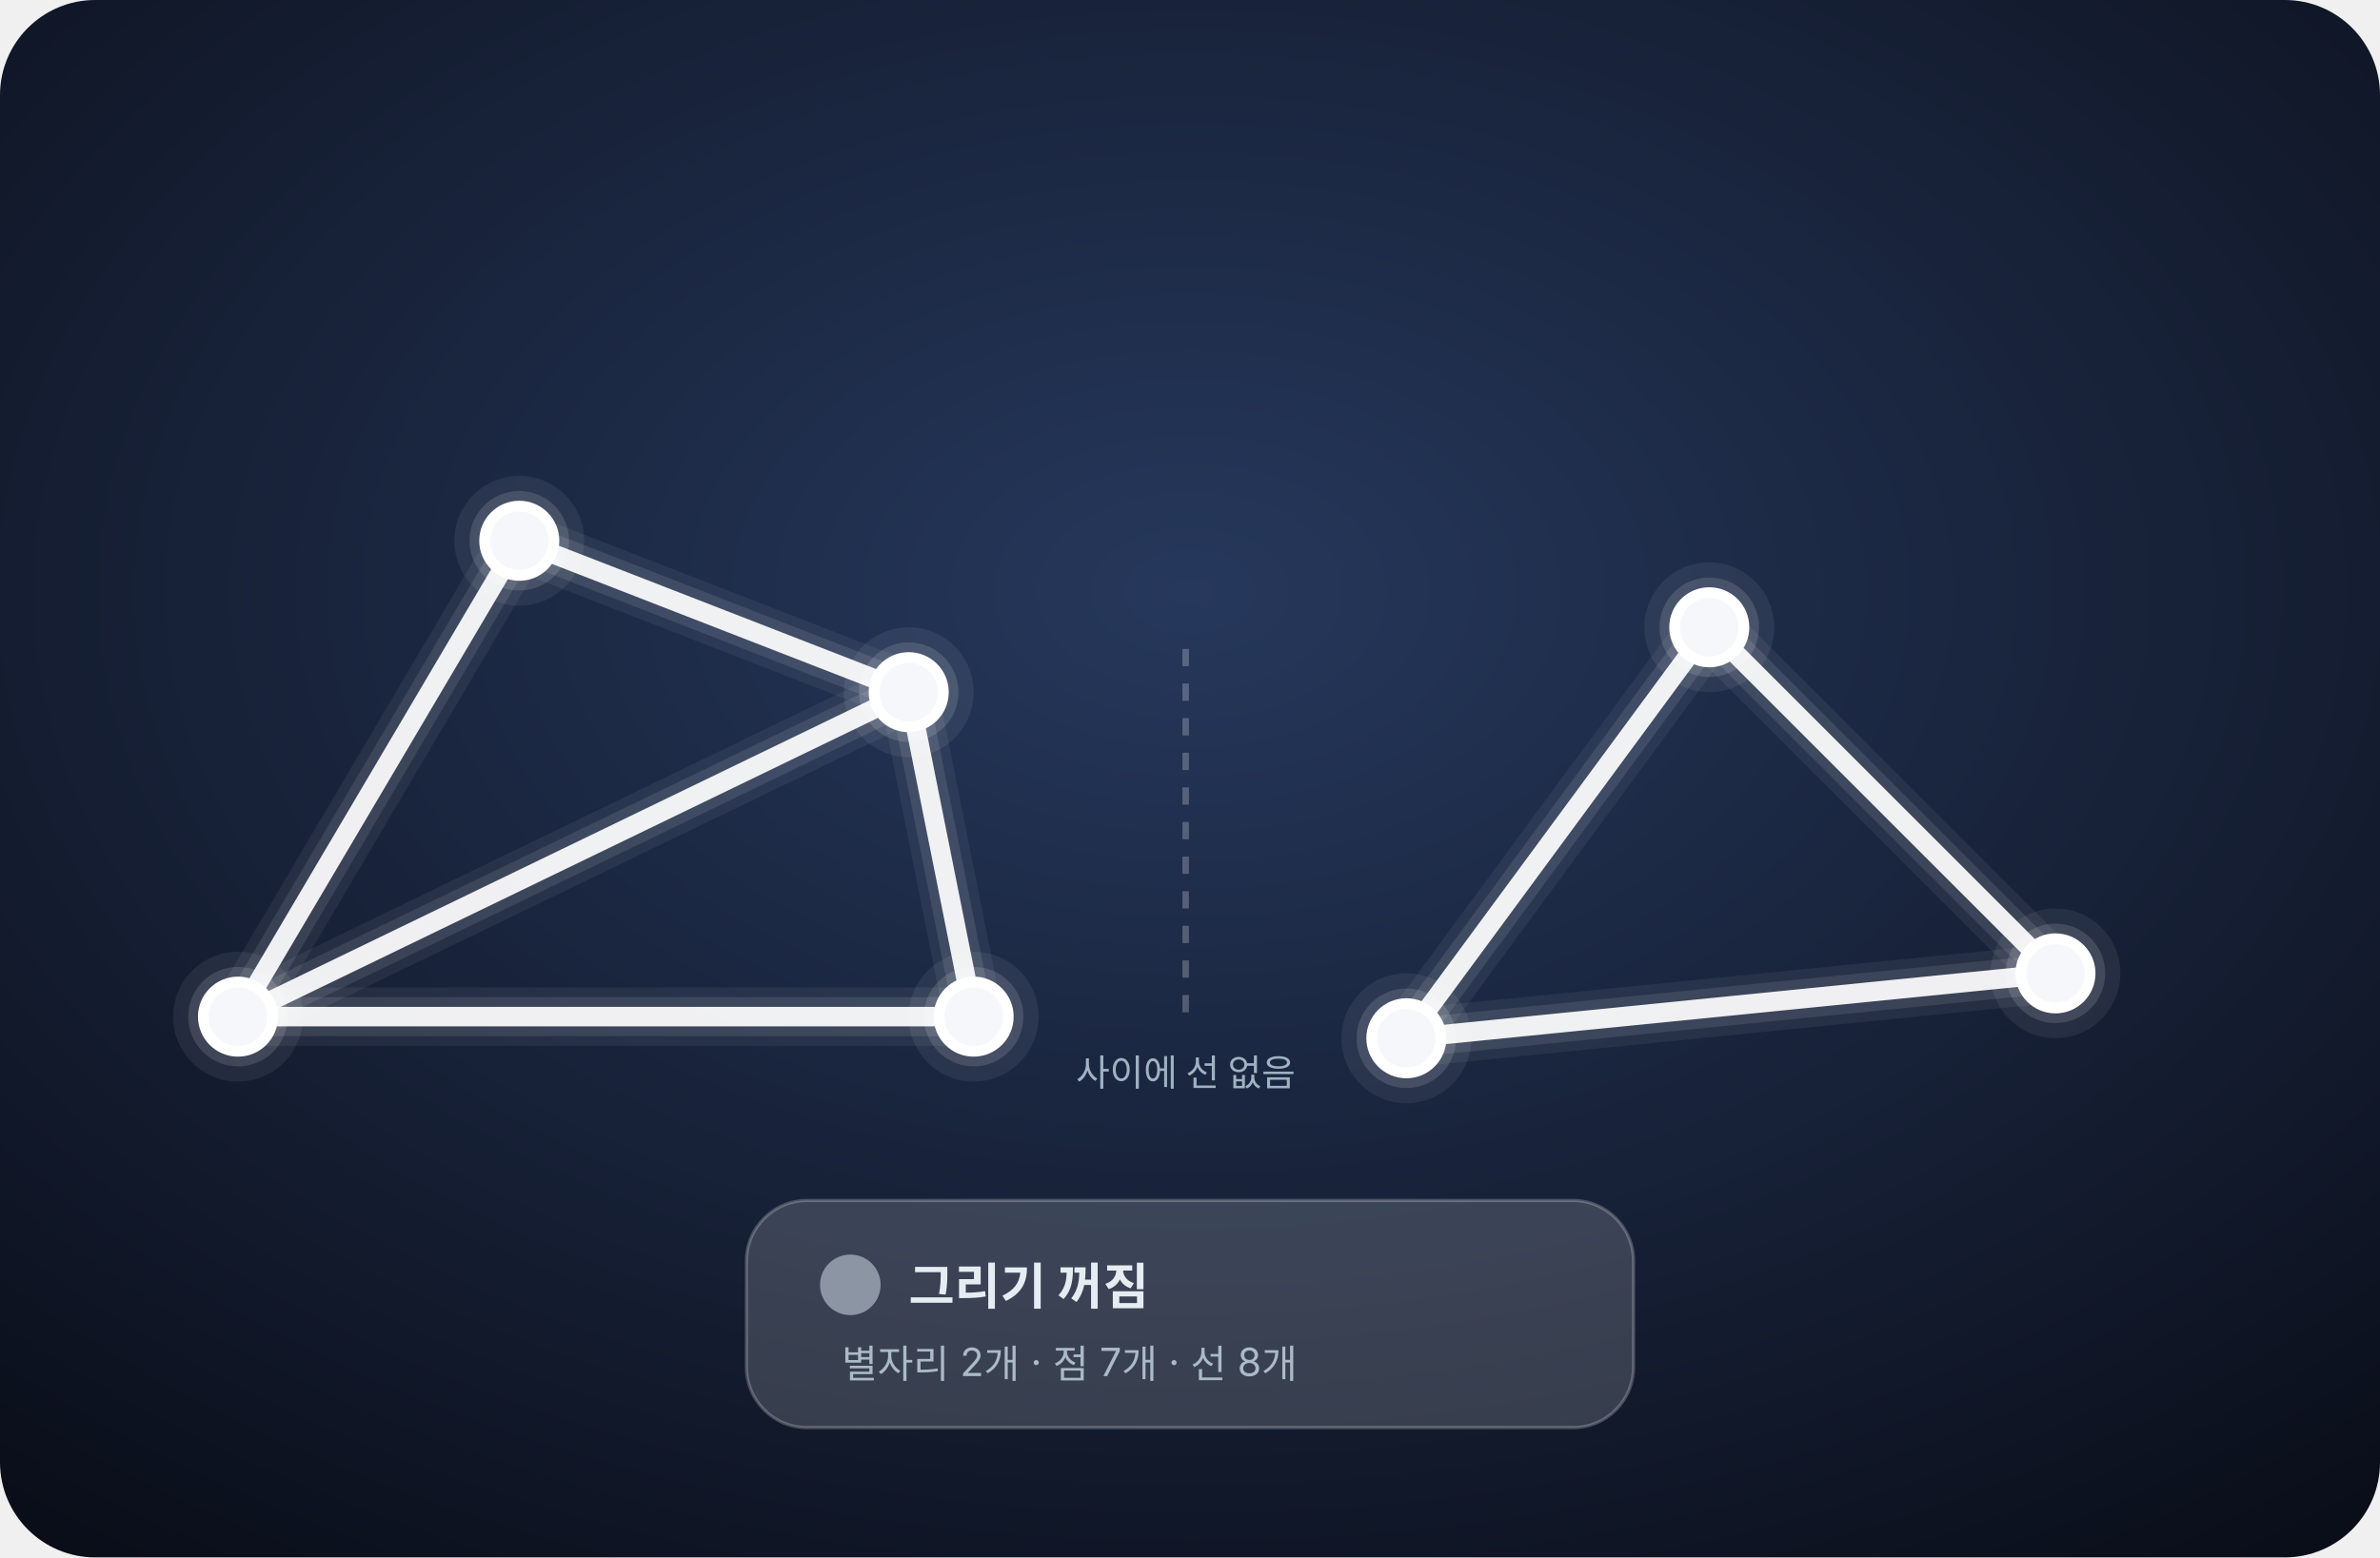
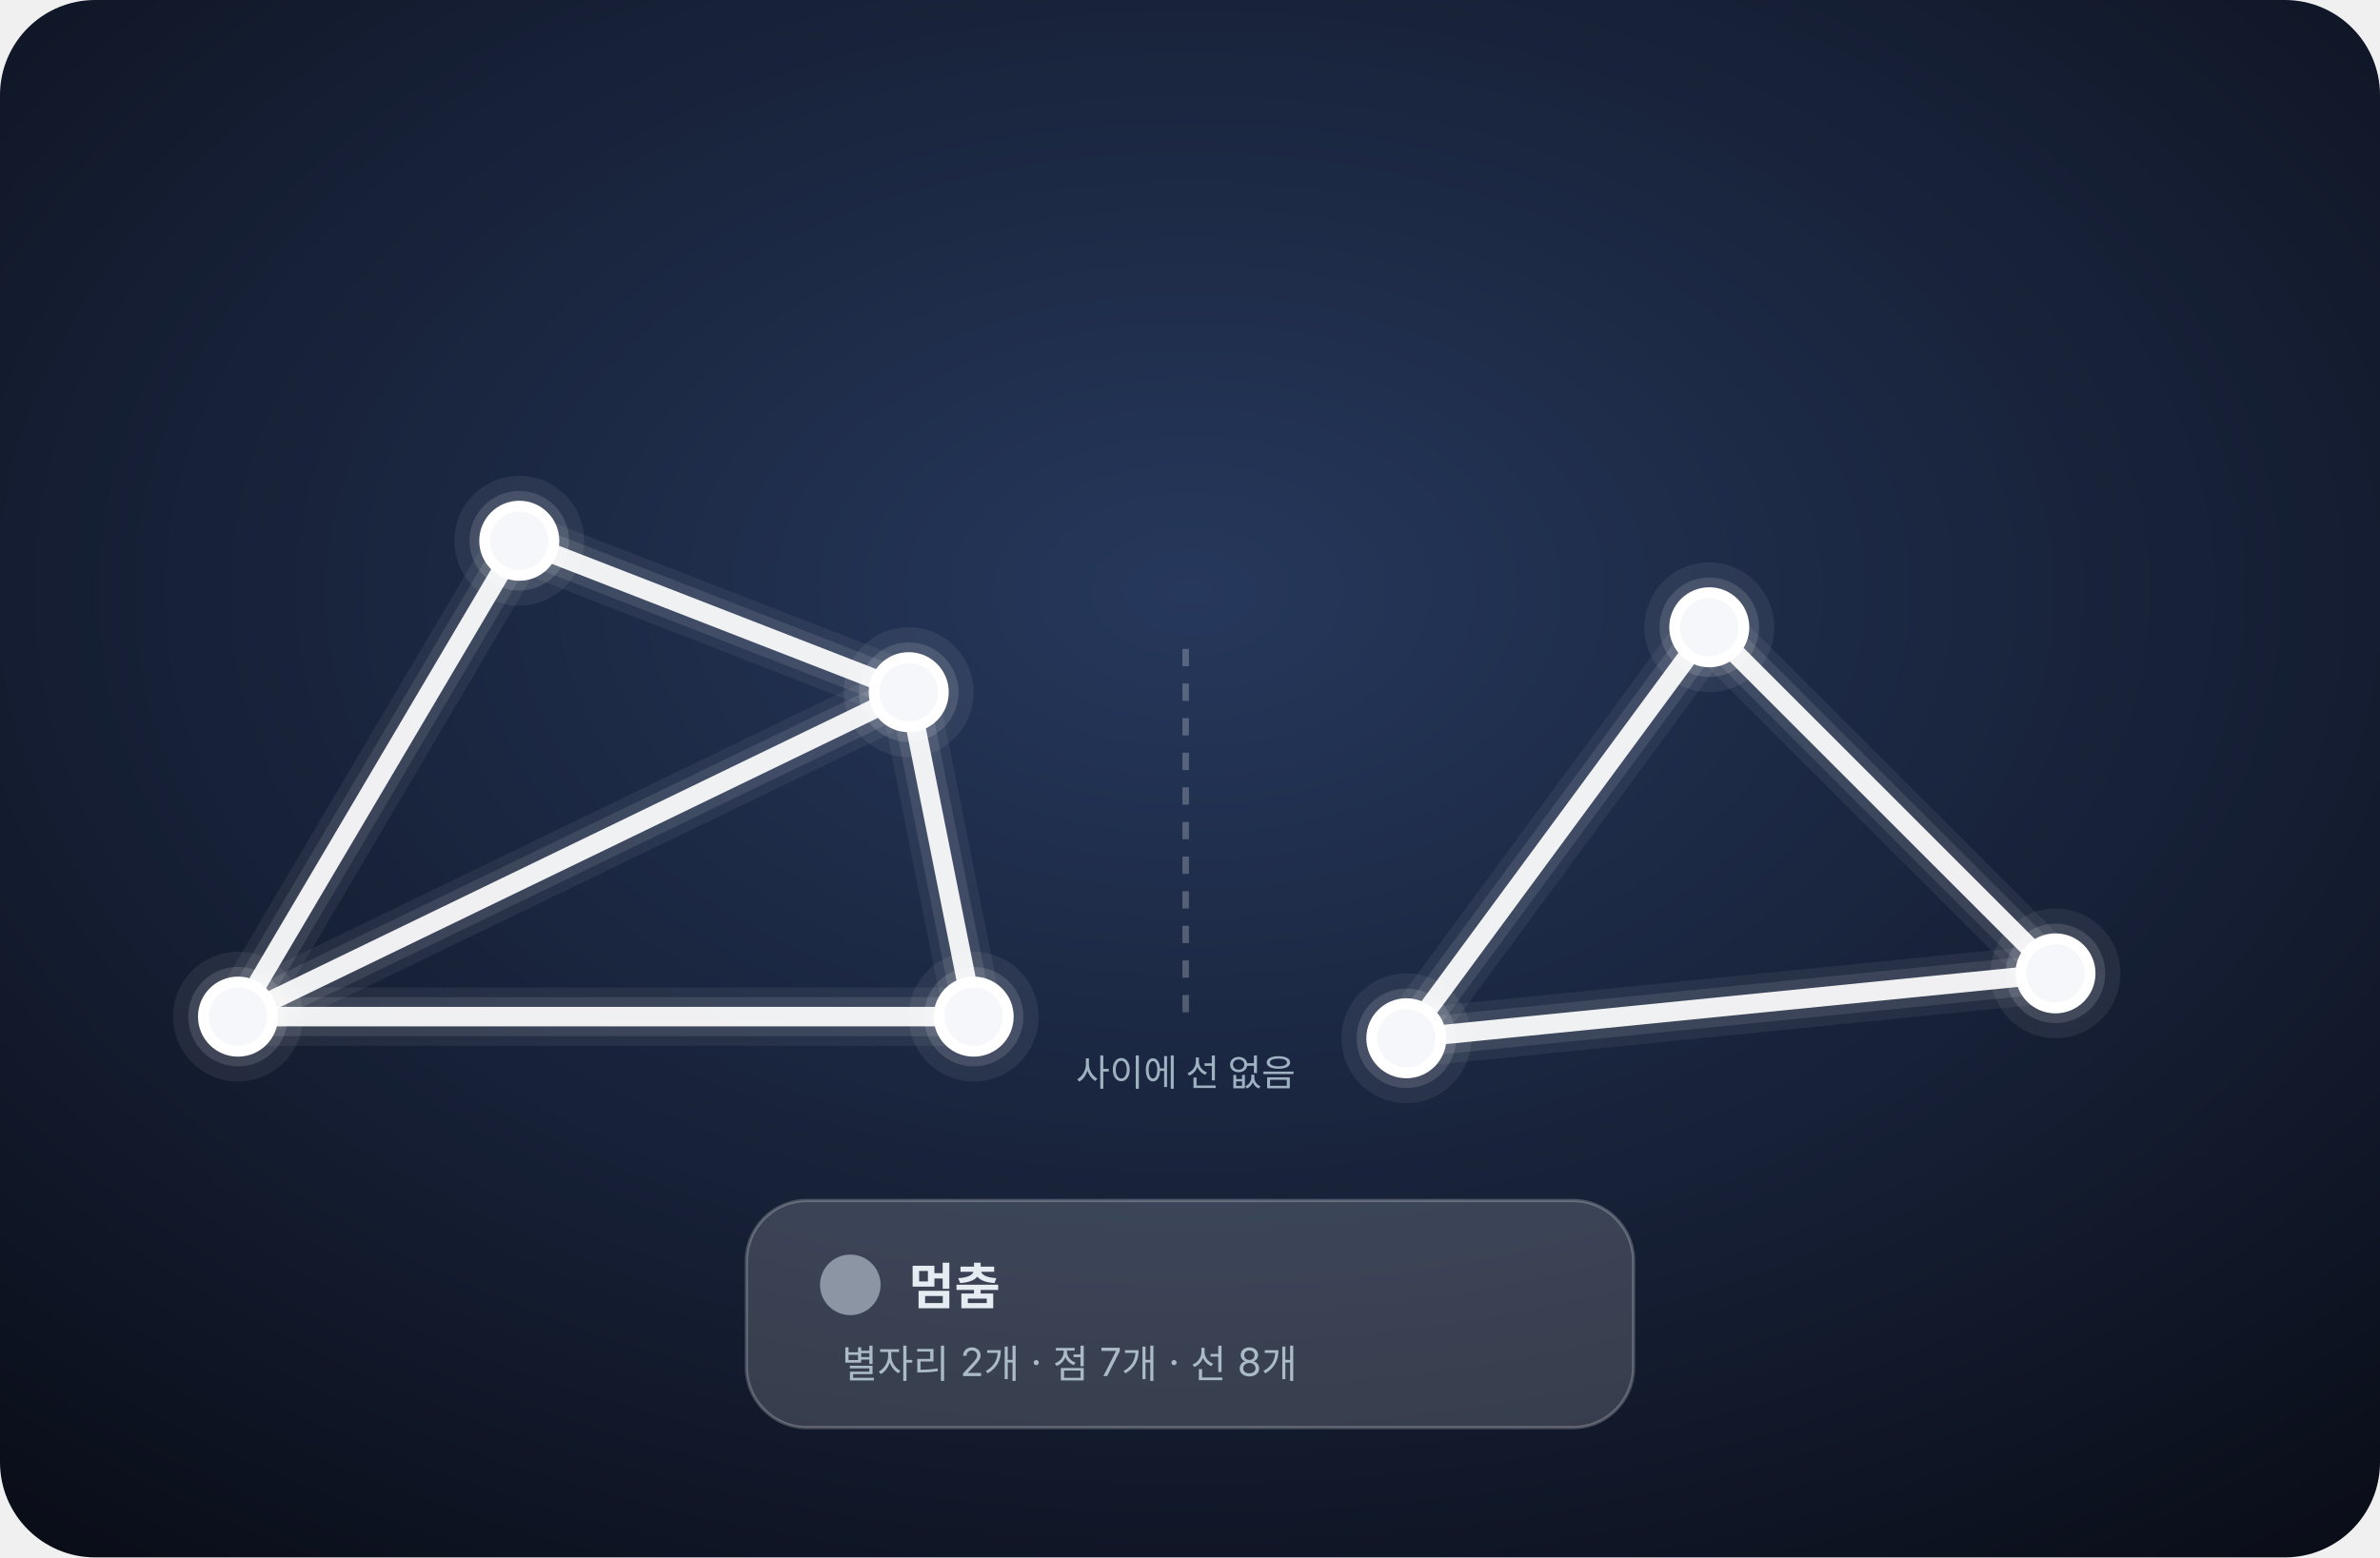
<svg xmlns="http://www.w3.org/2000/svg" width="1100" height="720" viewBox="0 0 1100 720" role="img" aria-labelledby="t d">
  <defs>
    <linearGradient id="bg" x1="0" y1="0" x2="1" y2="1">
      <stop stop-color="#263654" />
      <stop offset="1" stop-color="#0e111c" />
    </linearGradient>
    <radialGradient id="bgr" cx="50%" cy="38%" r="80%">
      <stop stop-color="#26385c" />
      <stop offset="1" stop-color="#090c16" />
    </radialGradient>
    <linearGradient id="glass" x1="0" y1="0" x2="1" y2="1">
      <stop stop-color="#ffffff" stop-opacity=".22" />
      <stop offset="1" stop-color="#8adfff" stop-opacity=".07" />
    </linearGradient>
    <marker id="head" viewBox="0 0 12 12" refX="9" refY="6" markerWidth="7" markerHeight="7" orient="auto-start-reverse">
      <path d="M1 1 L11 6 L1 11 z" fill="#42c8ff" />
    </marker>
    <marker id="headw" viewBox="0 0 12 12" refX="9" refY="6" markerWidth="7" markerHeight="7" orient="auto-start-reverse">
      <path d="M1 1 L11 6 L1 11 z" fill="#8faabd" />
    </marker>
  </defs>
  <rect x="0" y="0" width="1100" height="720" rx="44" fill="url(#bgr)" />
  <line x1="110.0" y1="470.0" x2="240.0" y2="250.0" stroke="#ffffff" stroke-width="27" stroke-linecap="round" opacity="0.06" />
  <line x1="110.0" y1="470.0" x2="240.0" y2="250.0" stroke="#ffffff" stroke-width="18" stroke-linecap="round" opacity="0.10" />
  <line x1="110.0" y1="470.0" x2="240.0" y2="250.0" stroke="#ffffff" stroke-width="9" stroke-linecap="round" opacity="0.92" />
  <line x1="240.0" y1="250.0" x2="420.0" y2="320.0" stroke="#ffffff" stroke-width="27" stroke-linecap="round" opacity="0.06" />
  <line x1="240.0" y1="250.0" x2="420.0" y2="320.0" stroke="#ffffff" stroke-width="18" stroke-linecap="round" opacity="0.10" />
  <line x1="240.0" y1="250.0" x2="420.0" y2="320.0" stroke="#ffffff" stroke-width="9" stroke-linecap="round" opacity="0.92" />
  <line x1="420.0" y1="320.0" x2="450.0" y2="470.0" stroke="#ffffff" stroke-width="27" stroke-linecap="round" opacity="0.06" />
  <line x1="420.0" y1="320.0" x2="450.0" y2="470.0" stroke="#ffffff" stroke-width="18" stroke-linecap="round" opacity="0.10" />
  <line x1="420.0" y1="320.0" x2="450.0" y2="470.0" stroke="#ffffff" stroke-width="9" stroke-linecap="round" opacity="0.92" />
  <line x1="450.0" y1="470.0" x2="110.0" y2="470.0" stroke="#ffffff" stroke-width="27" stroke-linecap="round" opacity="0.06" />
  <line x1="450.0" y1="470.0" x2="110.0" y2="470.0" stroke="#ffffff" stroke-width="18" stroke-linecap="round" opacity="0.10" />
  <line x1="450.0" y1="470.0" x2="110.0" y2="470.0" stroke="#ffffff" stroke-width="9" stroke-linecap="round" opacity="0.92" />
  <line x1="110.0" y1="470.0" x2="420.0" y2="320.0" stroke="#ffffff" stroke-width="27" stroke-linecap="round" opacity="0.06" />
  <line x1="110.0" y1="470.0" x2="420.0" y2="320.0" stroke="#ffffff" stroke-width="18" stroke-linecap="round" opacity="0.10" />
  <line x1="110.0" y1="470.0" x2="420.0" y2="320.0" stroke="#ffffff" stroke-width="9" stroke-linecap="round" opacity="0.92" />
  <circle cx="110.0" cy="470.0" r="30" fill="#ffffff" opacity=".07" />
  <circle cx="110.0" cy="470.0" r="23" fill="#ffffff" opacity=".13" />
  <circle cx="110.0" cy="470.0" r="16" fill="#f5f7fa" stroke="#ffffff" stroke-width="5" opacity="1.00" />
  <circle cx="240.0" cy="250.0" r="30" fill="#ffffff" opacity=".07" />
  <circle cx="240.0" cy="250.0" r="23" fill="#ffffff" opacity=".13" />
  <circle cx="240.0" cy="250.0" r="16" fill="#f5f7fa" stroke="#ffffff" stroke-width="5" opacity="1.00" />
  <circle cx="420.0" cy="320.0" r="30" fill="#ffffff" opacity=".07" />
  <circle cx="420.0" cy="320.0" r="23" fill="#ffffff" opacity=".13" />
  <circle cx="420.0" cy="320.0" r="16" fill="#f5f7fa" stroke="#ffffff" stroke-width="5" opacity="1.00" />
  <circle cx="450.0" cy="470.0" r="30" fill="#ffffff" opacity=".07" />
  <circle cx="450.0" cy="470.0" r="23" fill="#ffffff" opacity=".13" />
  <circle cx="450.0" cy="470.0" r="16" fill="#f5f7fa" stroke="#ffffff" stroke-width="5" opacity="1.00" />
  <line x1="650.0" y1="480.0" x2="790.0" y2="290.0" stroke="#ffffff" stroke-width="27" stroke-linecap="round" opacity="0.06" />
  <line x1="650.0" y1="480.0" x2="790.0" y2="290.0" stroke="#ffffff" stroke-width="18" stroke-linecap="round" opacity="0.10" />
  <line x1="650.0" y1="480.0" x2="790.0" y2="290.0" stroke="#ffffff" stroke-width="9" stroke-linecap="round" opacity="0.92" />
  <line x1="790.0" y1="290.0" x2="950.0" y2="450.0" stroke="#ffffff" stroke-width="27" stroke-linecap="round" opacity="0.06" />
  <line x1="790.0" y1="290.0" x2="950.0" y2="450.0" stroke="#ffffff" stroke-width="18" stroke-linecap="round" opacity="0.10" />
  <line x1="790.0" y1="290.0" x2="950.0" y2="450.0" stroke="#ffffff" stroke-width="9" stroke-linecap="round" opacity="0.92" />
  <line x1="950.0" y1="450.0" x2="650.0" y2="480.0" stroke="#ffffff" stroke-width="27" stroke-linecap="round" opacity="0.06" />
  <line x1="950.0" y1="450.0" x2="650.0" y2="480.0" stroke="#ffffff" stroke-width="18" stroke-linecap="round" opacity="0.10" />
  <line x1="950.0" y1="450.0" x2="650.0" y2="480.0" stroke="#ffffff" stroke-width="9" stroke-linecap="round" opacity="0.92" />
  <circle cx="650.0" cy="480.0" r="30" fill="#ffffff" opacity=".07" />
  <circle cx="650.0" cy="480.0" r="23" fill="#ffffff" opacity=".13" />
  <circle cx="650.0" cy="480.0" r="16" fill="#f5f7fa" stroke="#ffffff" stroke-width="5" opacity="1.00" />
  <circle cx="790.0" cy="290.0" r="30" fill="#ffffff" opacity=".07" />
  <circle cx="790.0" cy="290.0" r="23" fill="#ffffff" opacity=".13" />
  <circle cx="790.0" cy="290.0" r="16" fill="#f5f7fa" stroke="#ffffff" stroke-width="5" opacity="1.00" />
  <circle cx="950.0" cy="450.0" r="30" fill="#ffffff" opacity=".07" />
  <circle cx="950.0" cy="450.0" r="23" fill="#ffffff" opacity=".13" />
  <circle cx="950.0" cy="450.0" r="16" fill="#f5f7fa" stroke="#ffffff" stroke-width="5" opacity="1.00" />
  <path d="M548 300v170" stroke="#ffffff" stroke-opacity=".24" stroke-width="3" stroke-dasharray="8 8" />
  <text x="548" y="502" fill="#9fb2c1" font-family="-apple-system,'SF Pro Text','Apple SD Gothic Neo',sans-serif" font-size="17" font-weight="400" text-anchor="middle">사이에 선 없음</text>
  <rect x="345" y="555" width="410" height="105" rx="28" fill="#ffffff" opacity="0.16" />
  <rect x="345" y="555" width="410" height="105" rx="28" fill="none" stroke="#ffffff" stroke-width="1.5" opacity="0.23" />
  <circle cx="393" cy="594" r="14" fill="#8c95a3" />
-   <text x="420" y="603" fill="#e5edf3" font-family="-apple-system,'SF Pro Text','Apple SD Gothic Neo',sans-serif" font-size="23" font-weight="700" text-anchor="start">그리기 꺼짐</text>
+   <text x="420" y="603" fill="#e5edf3" font-family="-apple-system,'SF Pro Text','Apple SD Gothic Neo',sans-serif" font-size="23" font-weight="700" text-anchor="start">멈춤</text>
  <text x="389" y="637" fill="#aabac6" font-family="-apple-system,'SF Pro Text','Apple SD Gothic Neo',sans-serif" font-size="18" font-weight="400" text-anchor="start">별자리 2개 · 점 7개 · 선 8개</text>
</svg>
